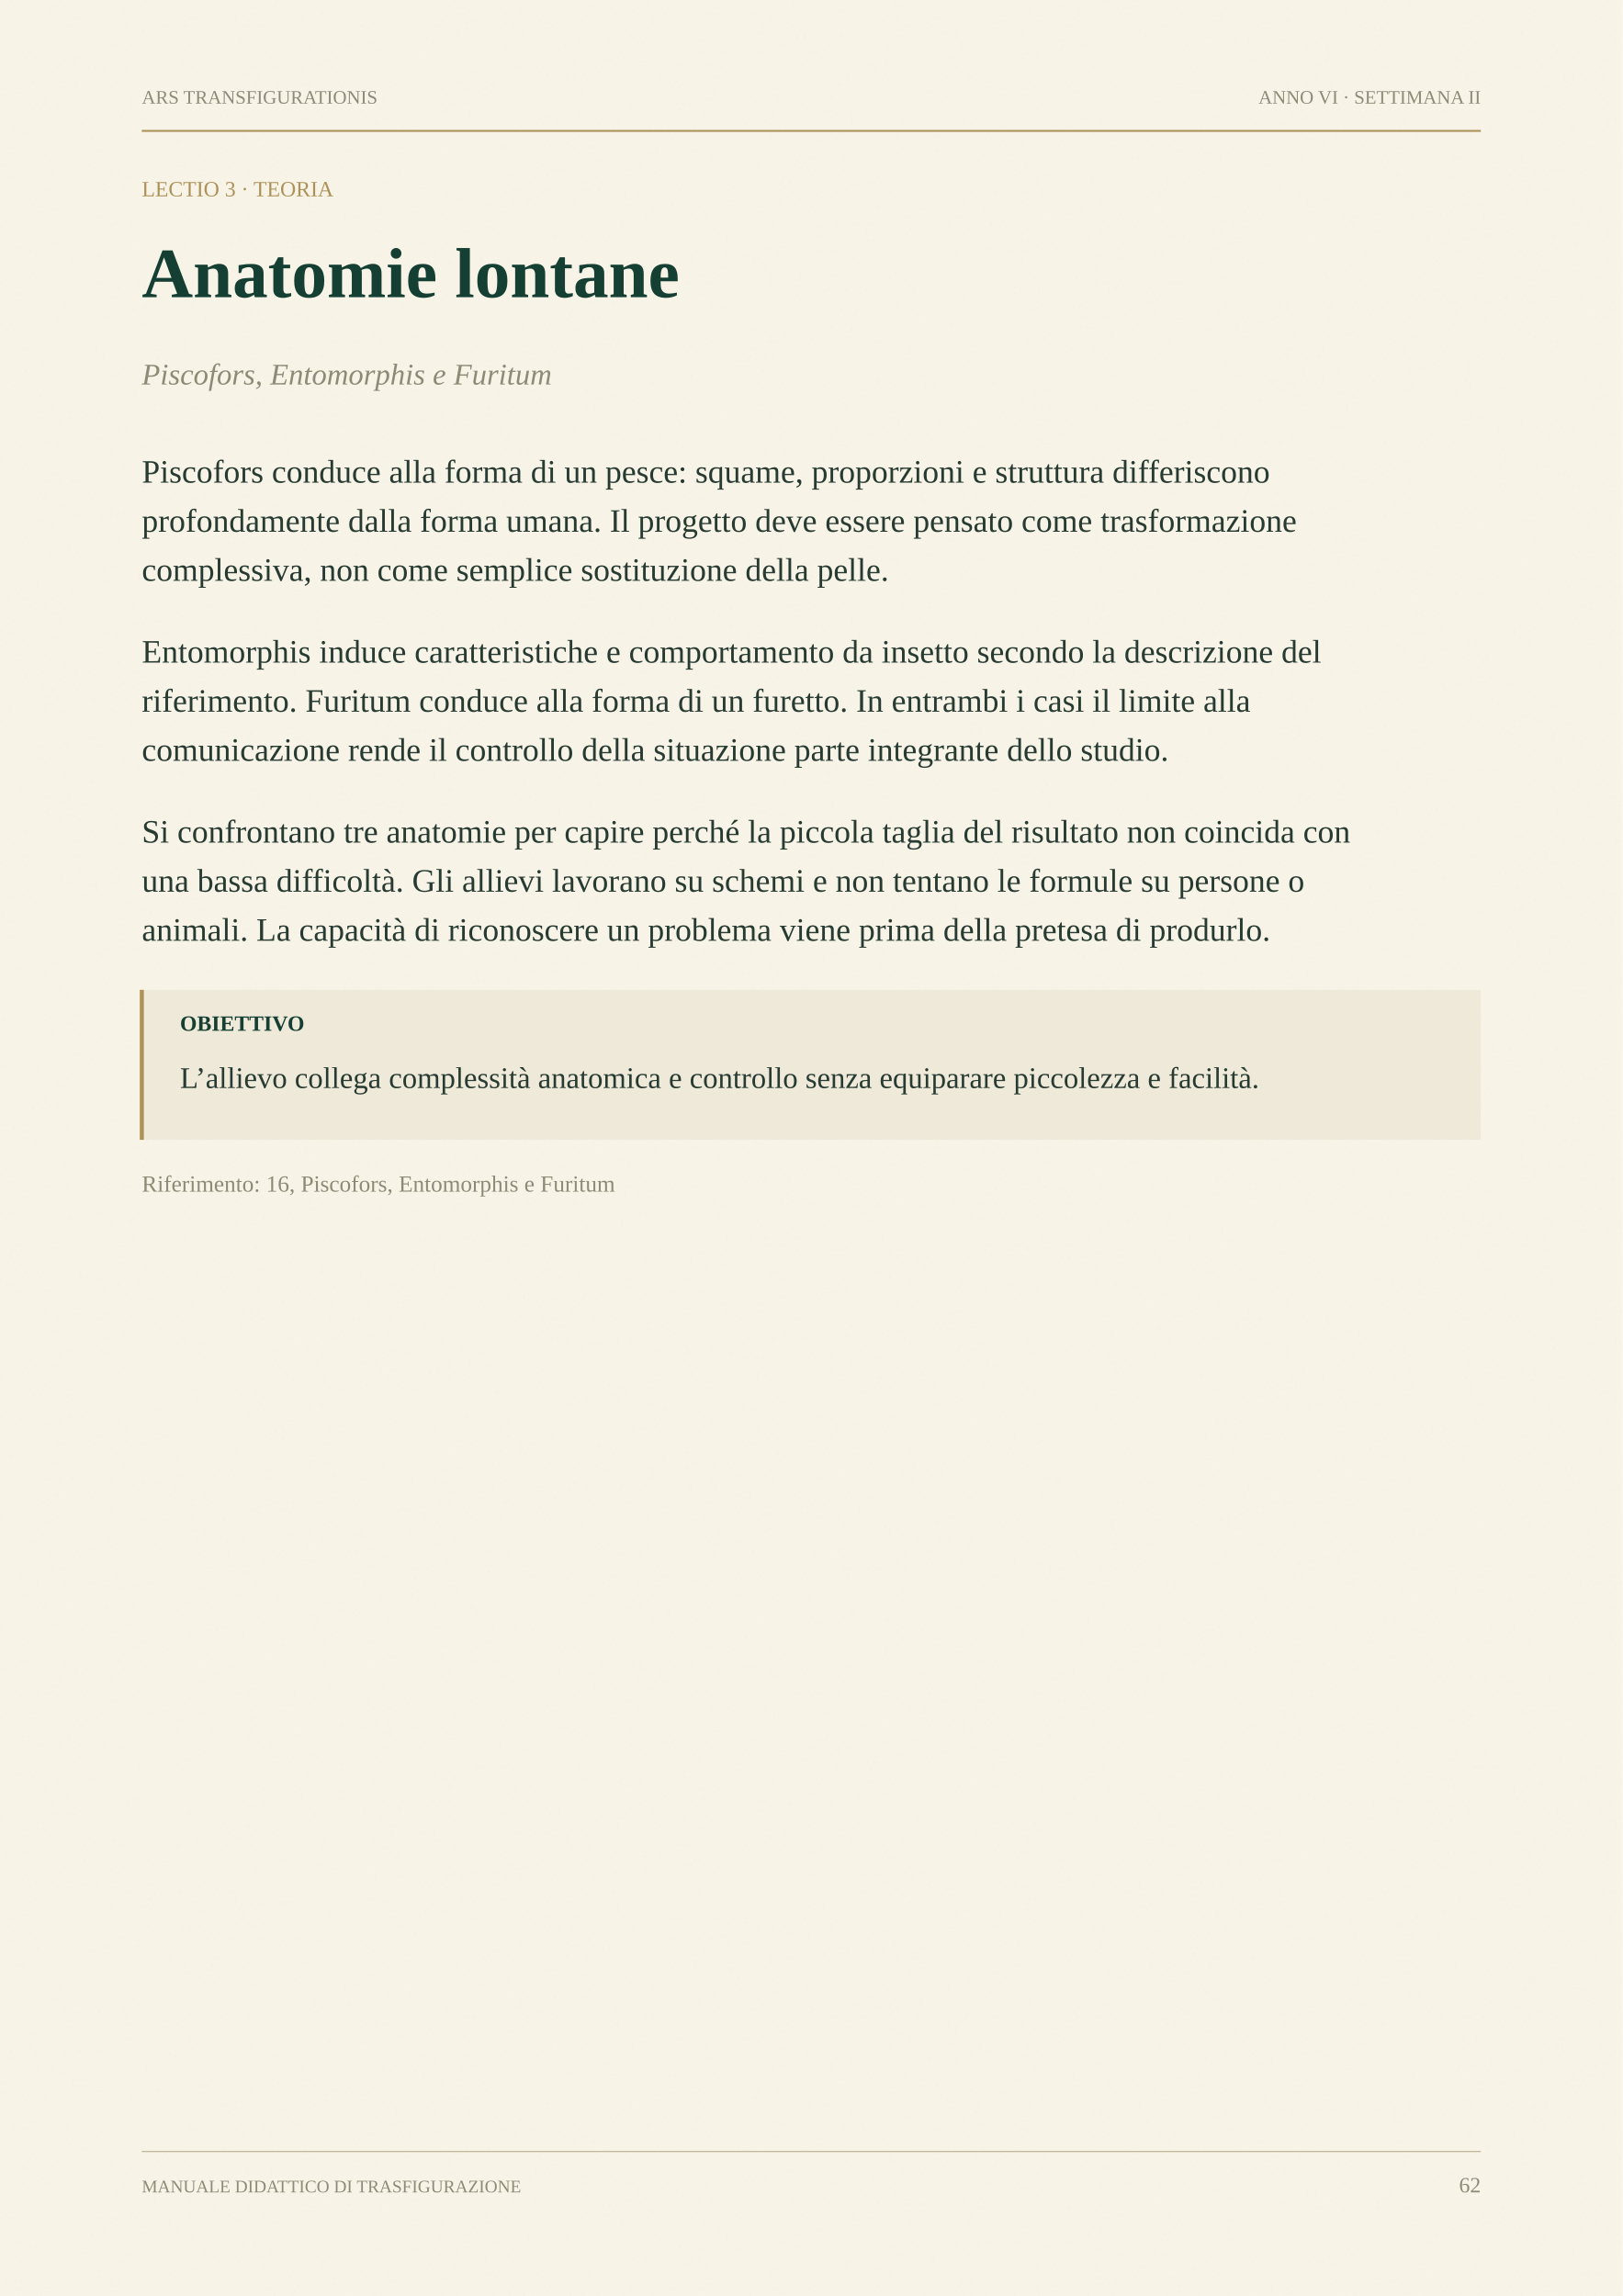
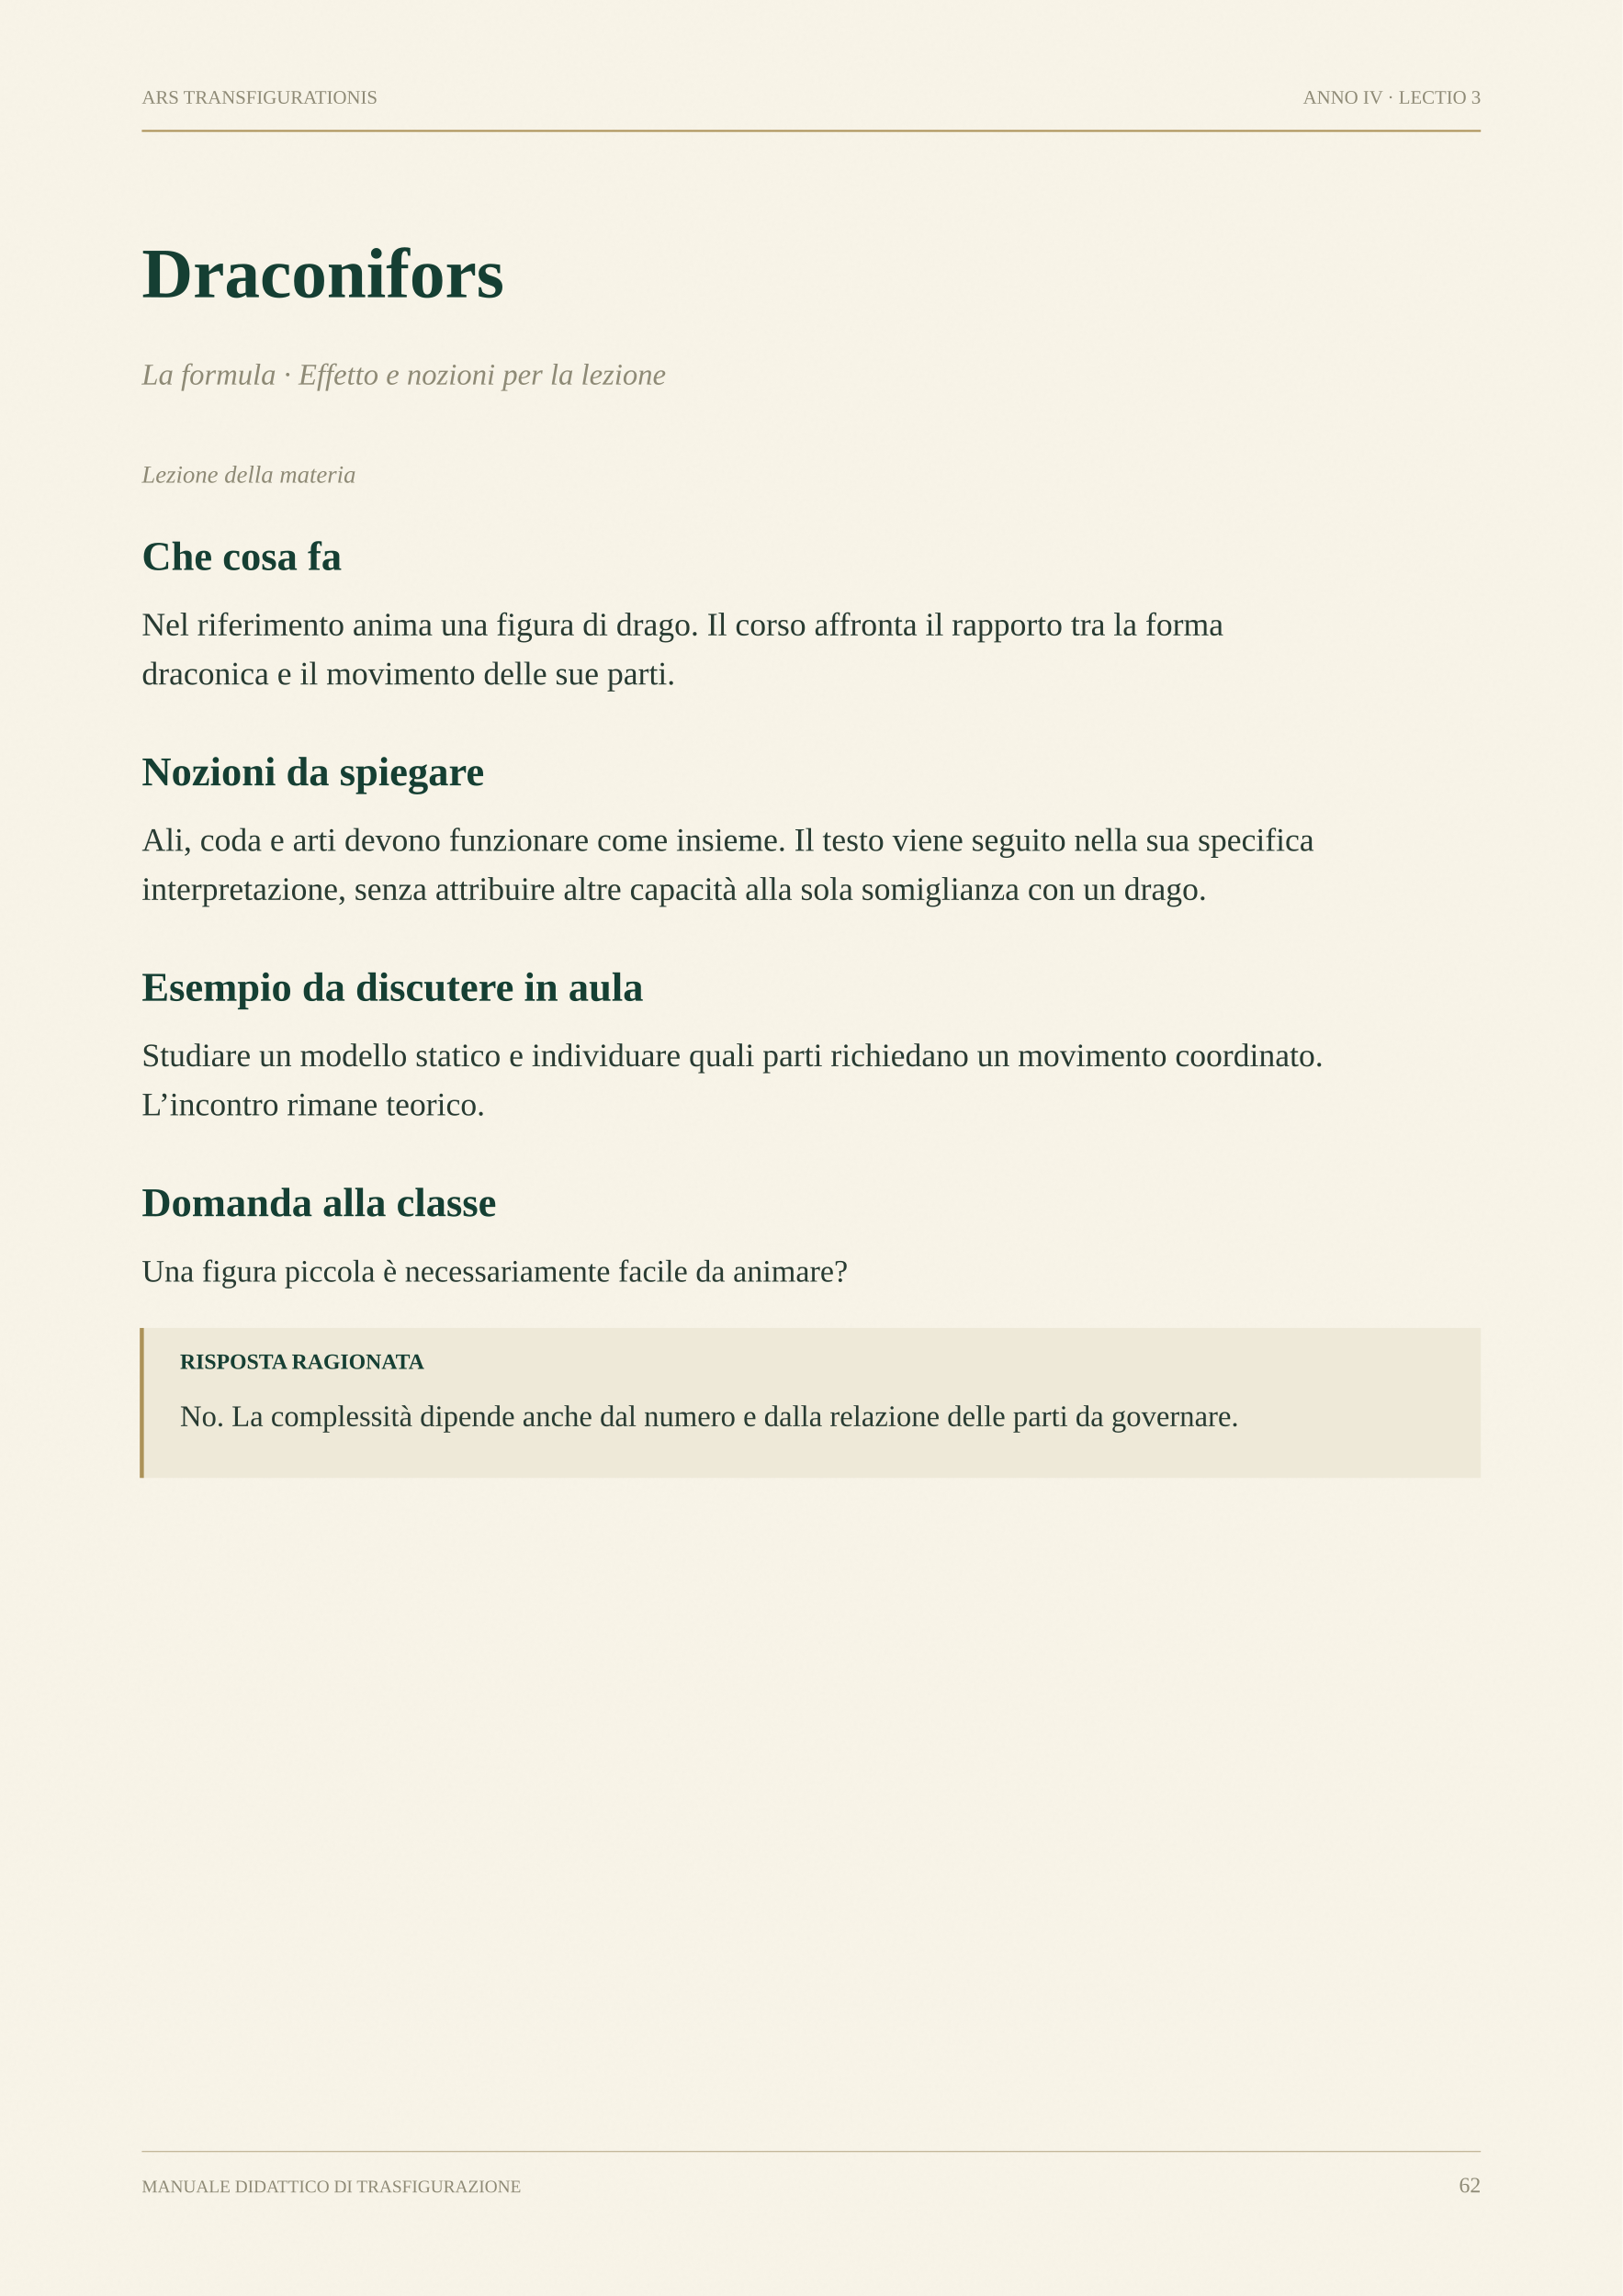
<svg xmlns="http://www.w3.org/2000/svg" width="595" height="842" viewBox="0 0 595 842">
  <defs>
    <filter id="grain">
      <feTurbulence type="fractalNoise" baseFrequency=".7" numOctaves="3" stitchTiles="stitch" />
      <feColorMatrix type="saturate" values="0" />
    </filter>
    <pattern id="paper" width="595" height="842" patternUnits="userSpaceOnUse">
      <rect width="595" height="842" filter="url(#grain)" opacity=".17" />
    </pattern>
    <linearGradient id="leather">
      <stop stop-color="#072a22" />
      <stop offset=".12" stop-color="#19483b" />
      <stop offset=".6" stop-color="#103c30" />
      <stop offset="1" stop-color="#05261e" />
    </linearGradient>
  </defs>
  <rect width="595" height="842" fill="#f8f4e8" />
  <rect width="595" height="842" fill="url(#paper)" opacity=".17" />
  <text x="52" y="38" font-family="Georgia, Times New Roman, serif" font-size="7" fill="#8e8a76">ARS TRANSFIGURATIONIS</text>
-   <text x="543" y="38" font-family="Georgia, Times New Roman, serif" font-size="7" fill="#8e8a76" text-anchor="end">ANNO VI · SETTIMANA II</text>
-   <text x="52" y="72" font-family="Georgia, Times New Roman, serif" font-size="8" fill="#ac9258">LECTIO 3 · TEORIA</text>
+   <text x="543" y="38" font-family="Georgia, Times New Roman, serif" font-size="7" fill="#8e8a76" text-anchor="end">ANNO IV · LECTIO 3</text>
  <path d="M52 48H543" stroke="#ac9258" stroke-width=".7" />
-   <text x="52" y="109" font-family="Georgia, Times New Roman, serif" font-size="26" fill="#153f33" font-weight="bold">Anatomie lontane</text>
-   <text x="52" y="141" font-family="Georgia, Times New Roman, serif" font-size="11" fill="#8e8a76" font-style="italic">Piscofors, Entomorphis e Furitum</text>
-   <text x="52" y="177" font-family="Georgia, Times New Roman, serif" font-size="12" fill="#283b32">Piscofors conduce alla forma di un pesce: squame, proporzioni e struttura differiscono</text>
-   <text x="52" y="195" font-family="Georgia, Times New Roman, serif" font-size="12" fill="#283b32">profondamente dalla forma umana. Il progetto deve essere pensato come trasformazione</text>
-   <text x="52" y="213" font-family="Georgia, Times New Roman, serif" font-size="12" fill="#283b32">complessiva, non come semplice sostituzione della pelle.</text>
-   <text x="52" y="243" font-family="Georgia, Times New Roman, serif" font-size="12" fill="#283b32">Entomorphis induce caratteristiche e comportamento da insetto secondo la descrizione del</text>
-   <text x="52" y="261" font-family="Georgia, Times New Roman, serif" font-size="12" fill="#283b32">riferimento. Furitum conduce alla forma di un furetto. In entrambi i casi il limite alla</text>
-   <text x="52" y="279" font-family="Georgia, Times New Roman, serif" font-size="12" fill="#283b32">comunicazione rende il controllo della situazione parte integrante dello studio.</text>
-   <text x="52" y="309" font-family="Georgia, Times New Roman, serif" font-size="12" fill="#283b32">Si confrontano tre anatomie per capire perché la piccola taglia del risultato non coincida con</text>
-   <text x="52" y="327" font-family="Georgia, Times New Roman, serif" font-size="12" fill="#283b32">una bassa difficoltà. Gli allievi lavorano su schemi e non tentano le formule su persone o</text>
-   <text x="52" y="345" font-family="Georgia, Times New Roman, serif" font-size="12" fill="#283b32">animali. La capacità di riconoscere un problema viene prima della pretesa di produrlo.</text>
-   <rect x="52" y="363" width="491" height="55" fill="#eee9d8" />
-   <path d="M52 363v55" stroke="#ac9258" stroke-width="1.5" />
-   <text x="66" y="378" font-family="Georgia, Times New Roman, serif" font-size="8" fill="#153f33" font-weight="bold">OBIETTIVO</text>
-   <text x="66" y="399" font-family="Georgia, Times New Roman, serif" font-size="11" fill="#283b32">L’allievo collega complessità anatomica e controllo senza equiparare piccolezza e facilità.</text>
-   <text x="52" y="437" font-family="Georgia, Times New Roman, serif" font-size="8.5" fill="#8e8a76">Riferimento: 16, Piscofors, Entomorphis e Furitum</text>
+   <text x="52" y="109" font-family="Georgia, Times New Roman, serif" font-size="26" fill="#153f33" font-weight="bold">Draconifors</text>
+   <text x="52" y="141" font-family="Georgia, Times New Roman, serif" font-size="11" fill="#8e8a76" font-style="italic">La formula · Effetto e nozioni per la lezione</text>
+   <text x="52" y="177" font-family="Georgia, Times New Roman, serif" font-size="9" fill="#8e8a76" font-style="italic">Lezione della materia</text>
+   <text x="52" y="209" font-family="Georgia, Times New Roman, serif" font-size="15" fill="#153f33" font-weight="bold">Che cosa fa</text>
+   <text x="52" y="233" font-family="Georgia, Times New Roman, serif" font-size="12" fill="#283b32">Nel riferimento anima una figura di drago. Il corso affronta il rapporto tra la forma</text>
+   <text x="52" y="251" font-family="Georgia, Times New Roman, serif" font-size="12" fill="#283b32">draconica e il movimento delle sue parti.</text>
+   <text x="52" y="288" font-family="Georgia, Times New Roman, serif" font-size="15" fill="#153f33" font-weight="bold">Nozioni da spiegare</text>
+   <text x="52" y="312" font-family="Georgia, Times New Roman, serif" font-size="12" fill="#283b32">Ali, coda e arti devono funzionare come insieme. Il testo viene seguito nella sua specifica</text>
+   <text x="52" y="330" font-family="Georgia, Times New Roman, serif" font-size="12" fill="#283b32">interpretazione, senza attribuire altre capacità alla sola somiglianza con un drago.</text>
+   <text x="52" y="367" font-family="Georgia, Times New Roman, serif" font-size="15" fill="#153f33" font-weight="bold">Esempio da discutere in aula</text>
+   <text x="52" y="391" font-family="Georgia, Times New Roman, serif" font-size="12" fill="#283b32">Studiare un modello statico e individuare quali parti richiedano un movimento coordinato.</text>
+   <text x="52" y="409" font-family="Georgia, Times New Roman, serif" font-size="12" fill="#283b32">L’incontro rimane teorico.</text>
+   <text x="52" y="446" font-family="Georgia, Times New Roman, serif" font-size="15" fill="#153f33" font-weight="bold">Domanda alla classe</text>
+   <text x="52" y="470" font-family="Georgia, Times New Roman, serif" font-size="11.5" fill="#283b32">Una figura piccola è necessariamente facile da animare?</text>
+   <rect x="52" y="487" width="491" height="55" fill="#eee9d8" />
+   <path d="M52 487v55" stroke="#ac9258" stroke-width="1.5" />
+   <text x="66" y="502" font-family="Georgia, Times New Roman, serif" font-size="8" fill="#153f33" font-weight="bold">RISPOSTA RAGIONATA</text>
+   <text x="66" y="523" font-family="Georgia, Times New Roman, serif" font-size="11" fill="#283b32">No. La complessità dipende anche dal numero e dalla relazione delle parti da governare.</text>
  <path d="M52 789H543" stroke="#c3b89b" stroke-width=".45" />
  <text x="52" y="804" font-family="Georgia, Times New Roman, serif" font-size="6.5" fill="#8e8a76">MANUALE DIDATTICO DI TRASFIGURAZIONE</text>
  <text x="543" y="804" font-family="Georgia, Times New Roman, serif" font-size="8" fill="#8e8a76" text-anchor="end">62</text>
</svg>
